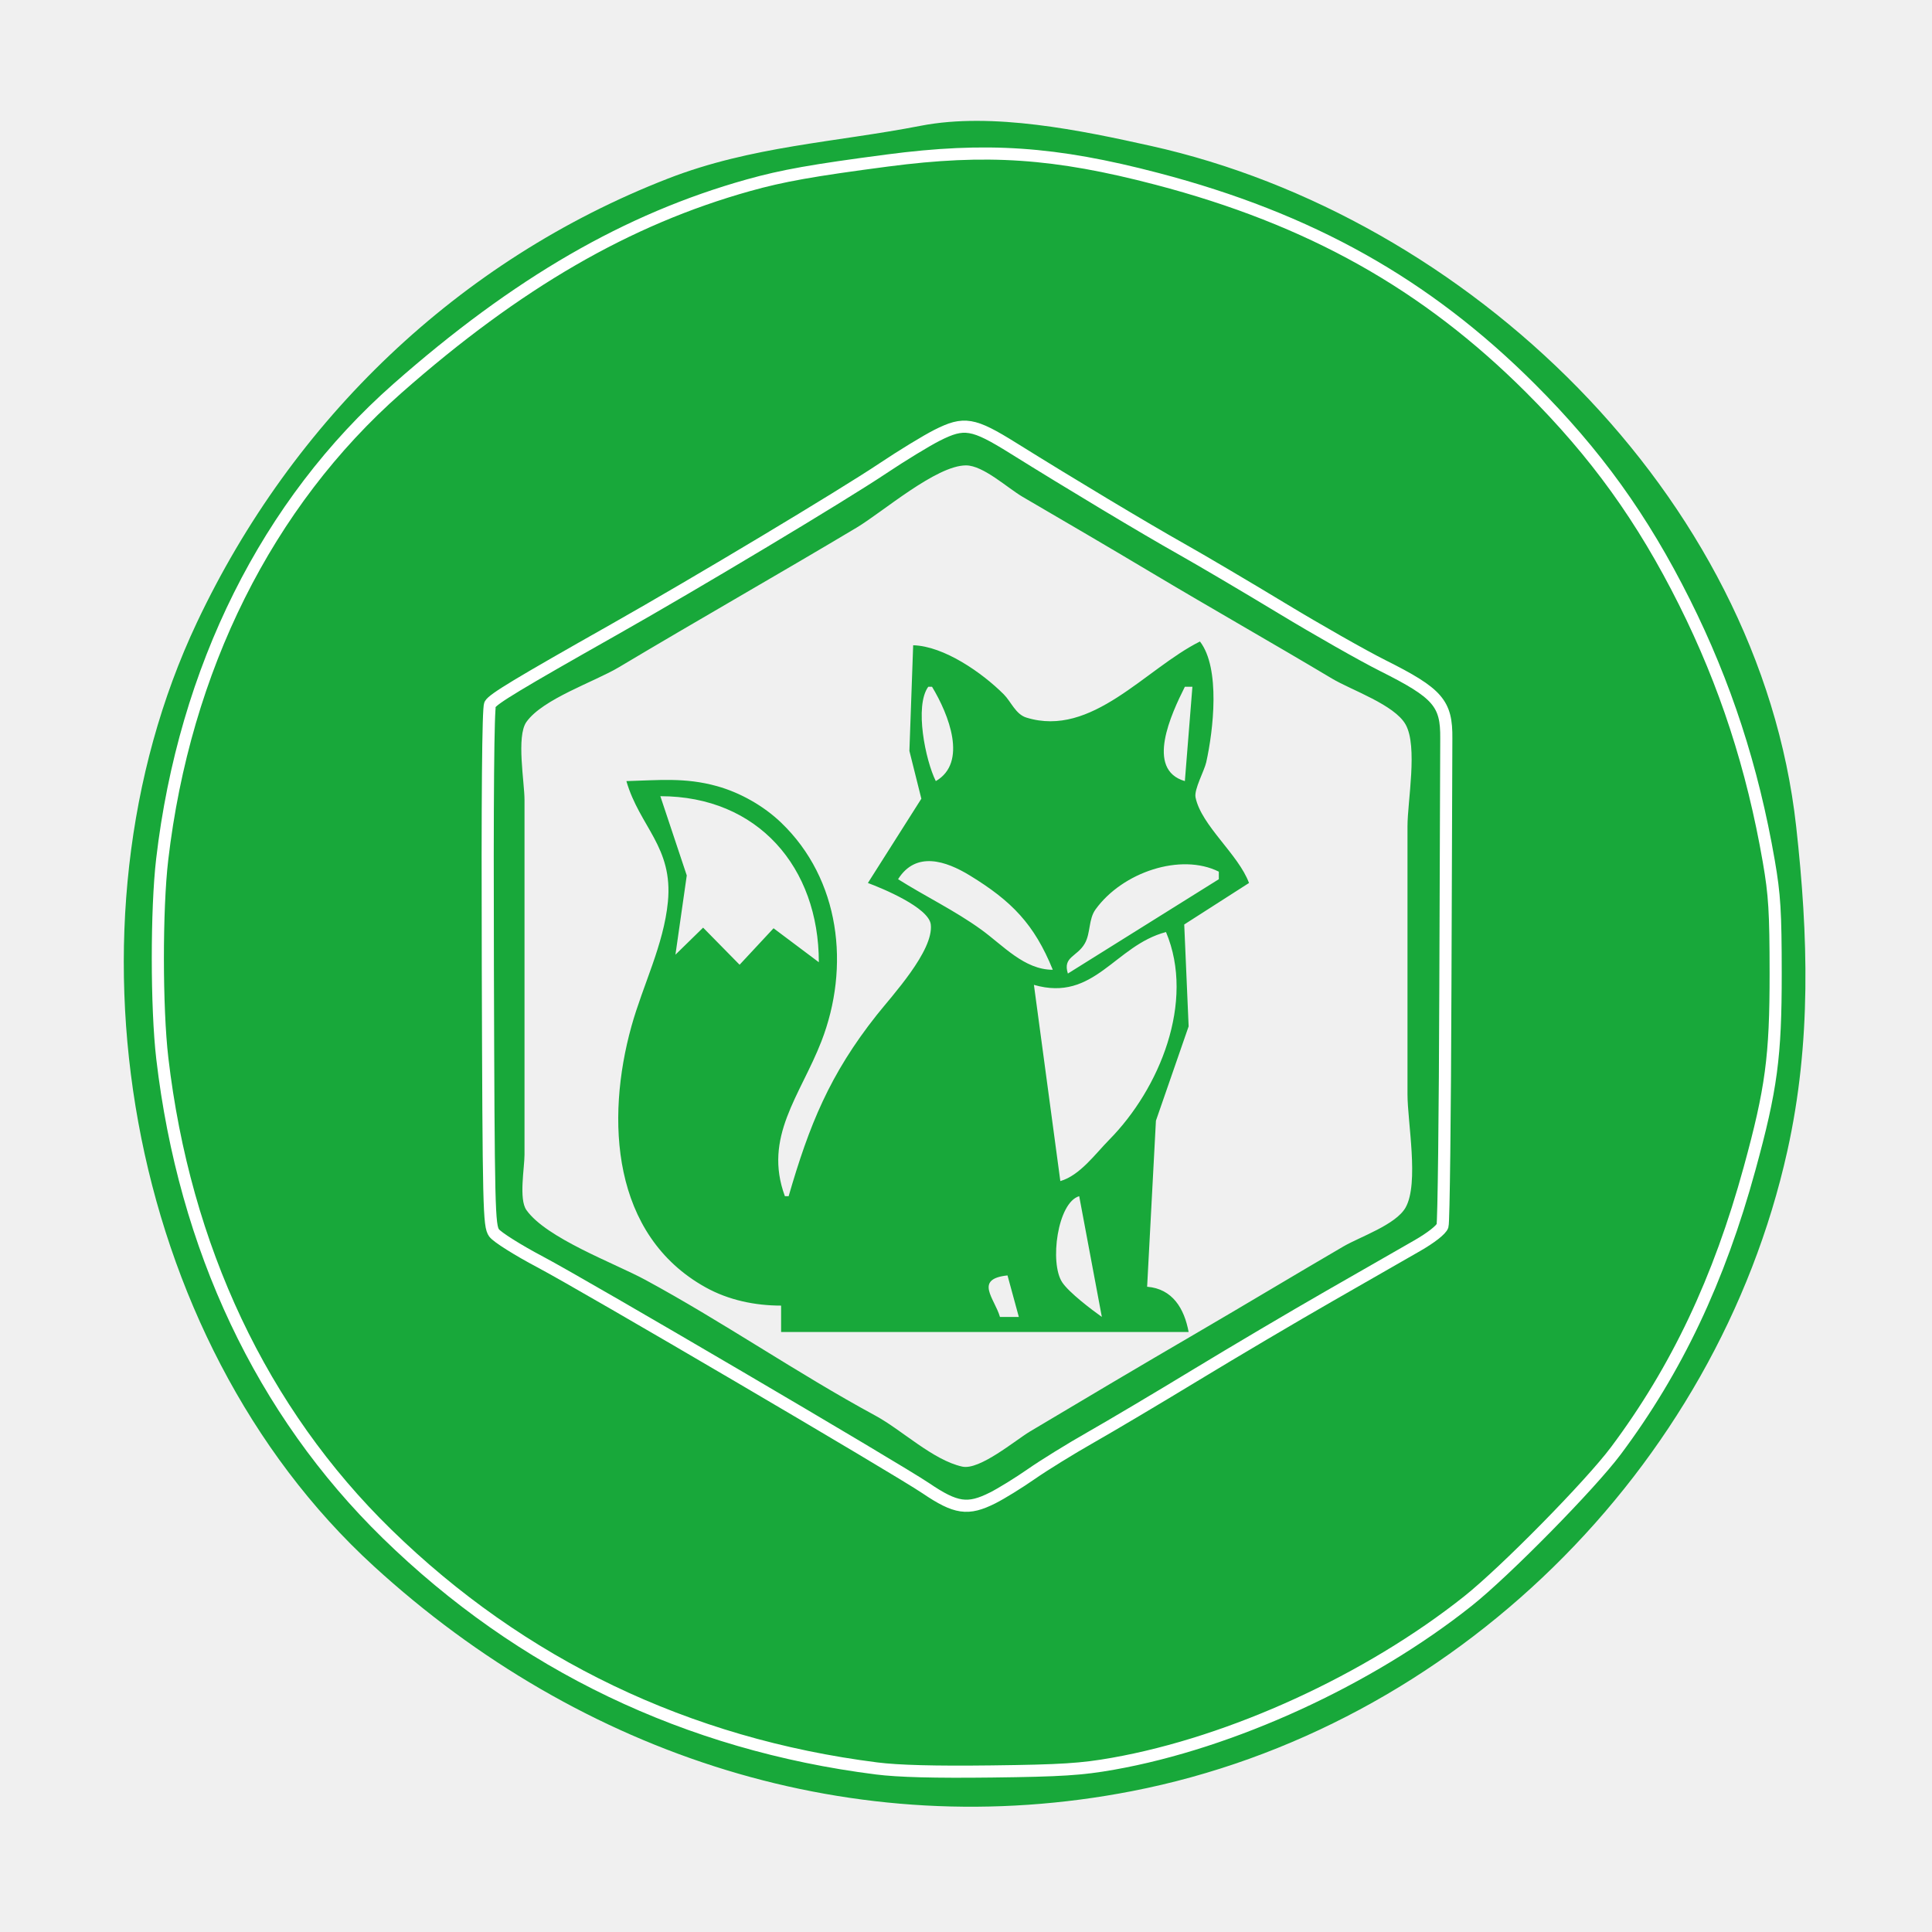
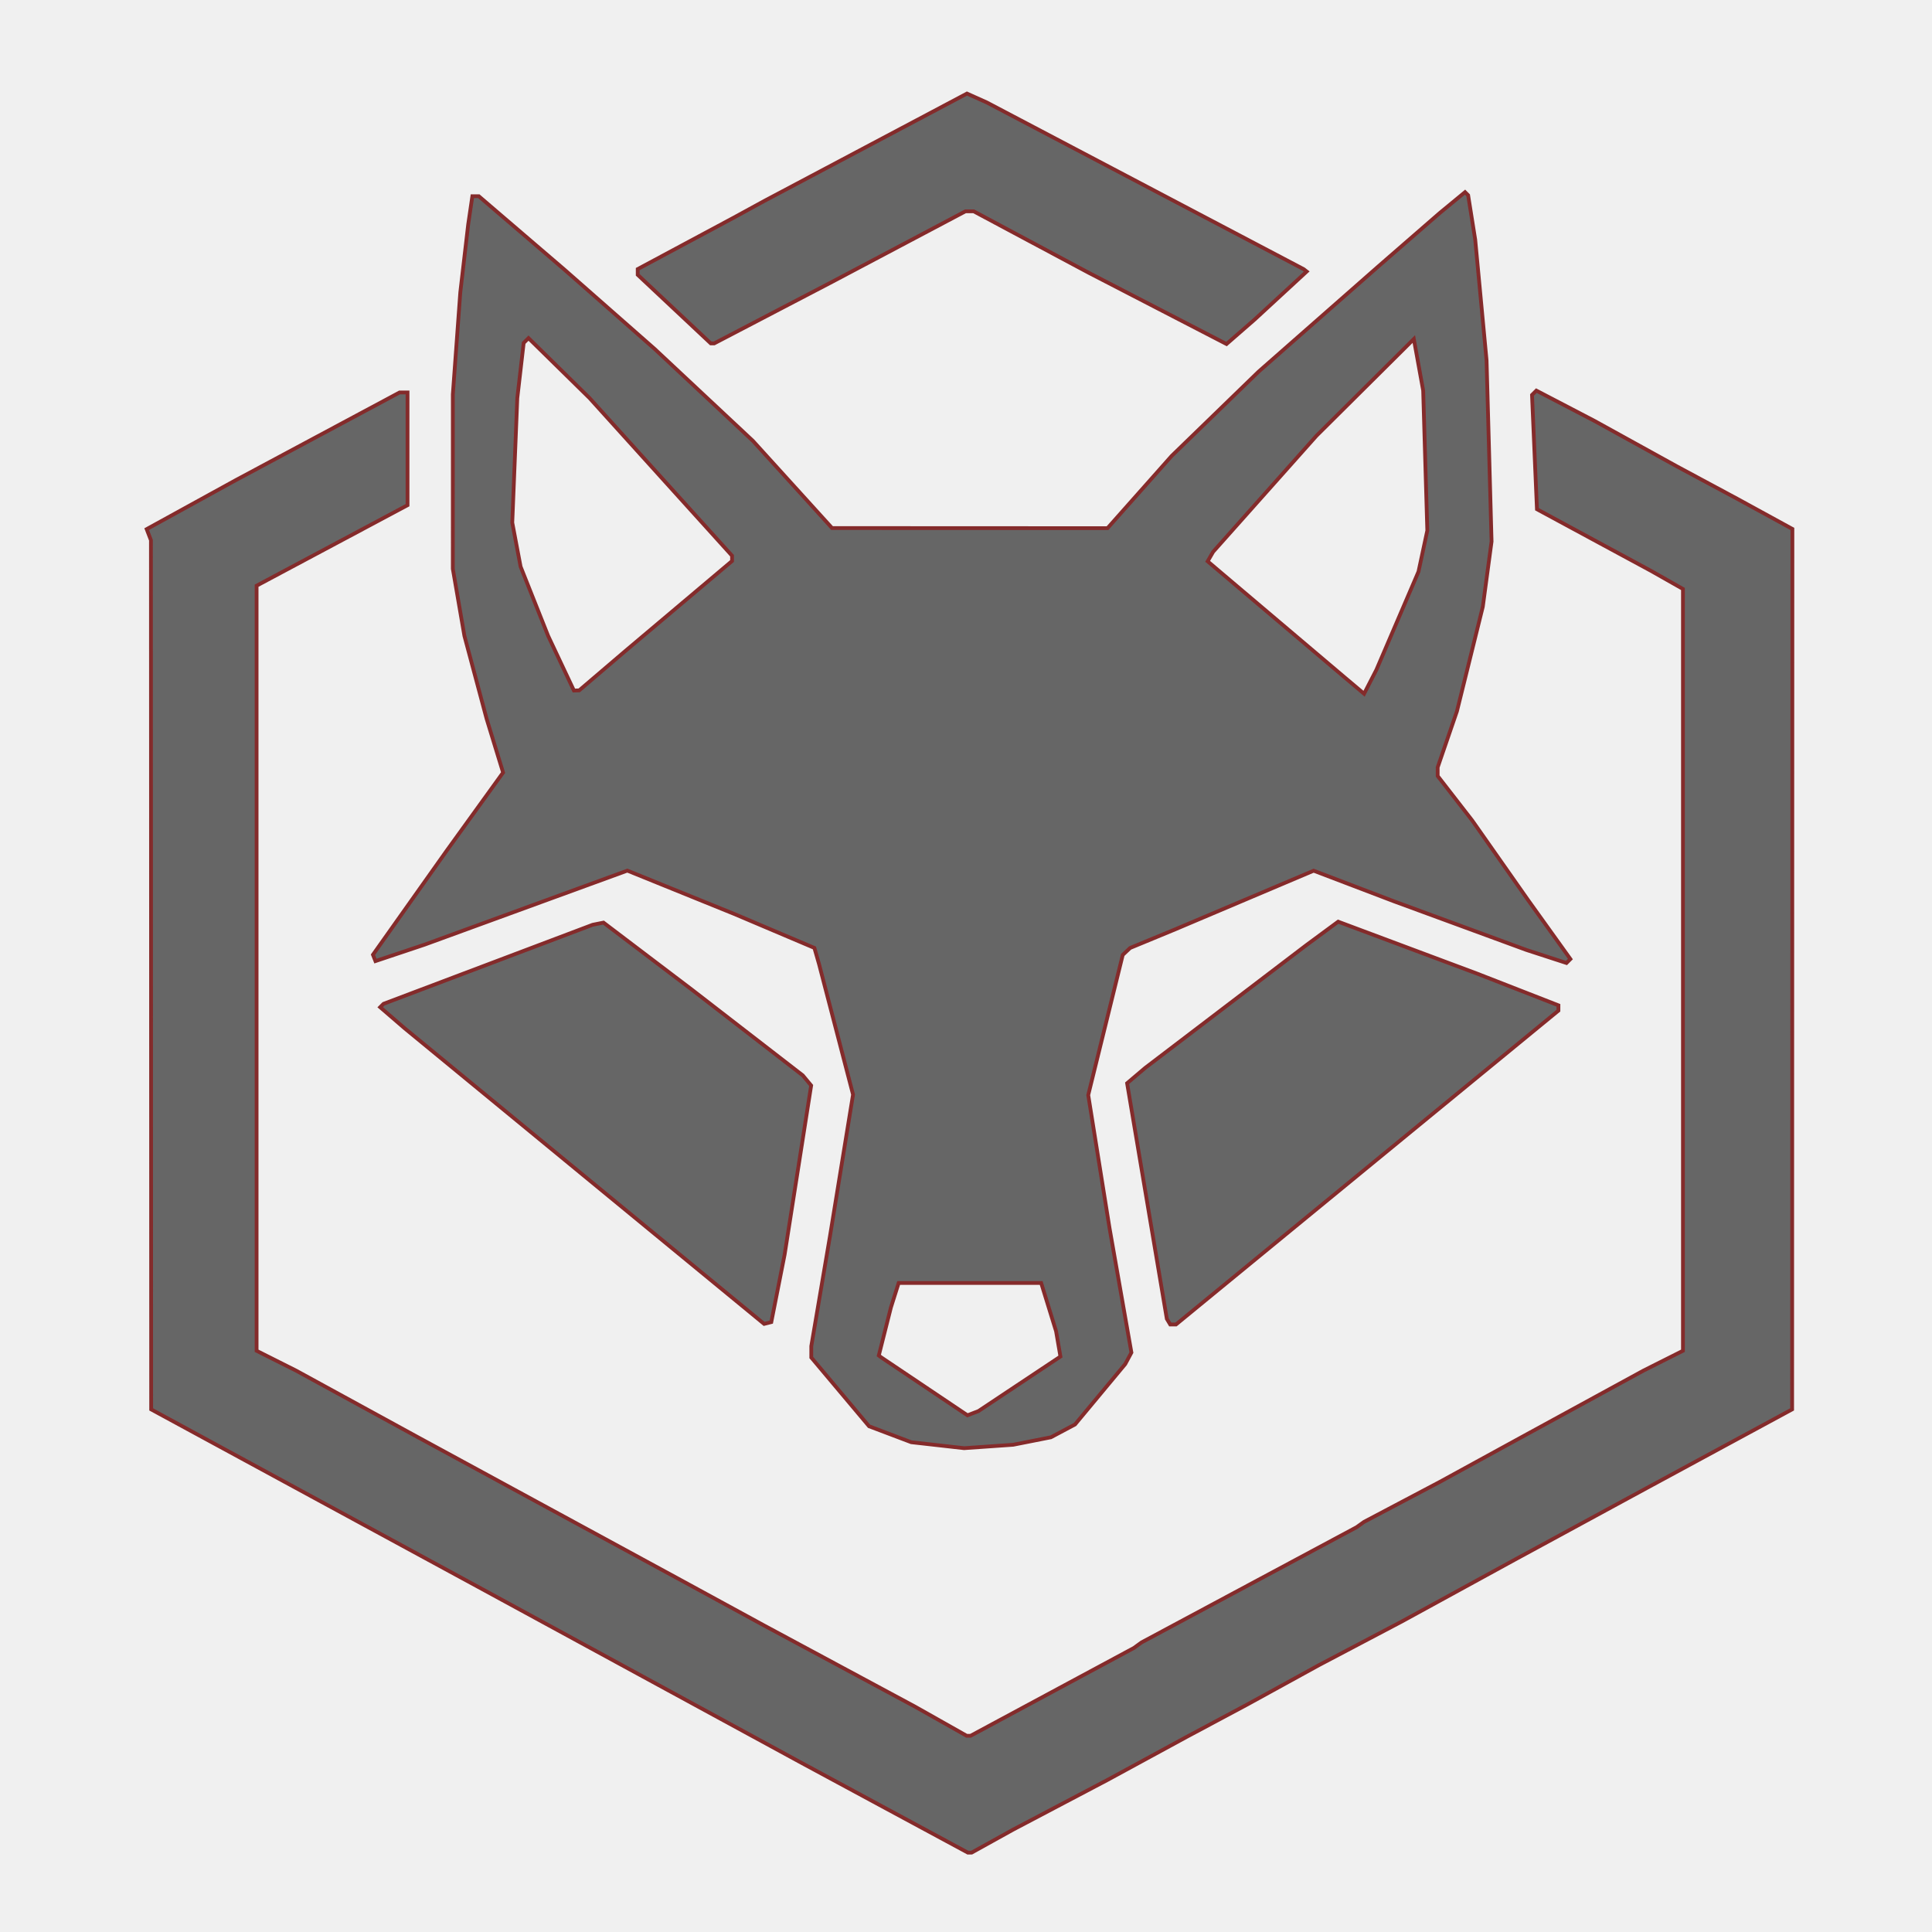
<svg xmlns="http://www.w3.org/2000/svg" version="1.1" id="svg1" width="512" height="512" viewBox="0 0 512 512">
  <defs id="defs1" />
  <g id="g1">
-     <path style="fill:#18a83a;stroke:none;fill-opacity:1" d="m 244,33.333 c -22.757,4.425 -44.794,5.364 -67,14 C 121.483,68.923 77.533,111.282 52.167,165 14.337,245.109 32.981,354.56 99,415 153.993,465.346 226.293,488.999 300,474.667 384.949,458.149 454.915,389.382 473.667,305 480.064,276.212 479.224,248.018 476,219 466.227,131.045 388.646,57.255 305,38.667 286.528,34.562 262.99,29.641 244,33.333 m -1,7.833 c 26.411,-4.035 57.116,2.872 82,11.167 C 409.166,80.389 462.607,156.668 471,243 c 3.342,34.38 -5.605,69.653 -18.667,101 -9.322,22.372 -24.108,43.775 -41.333,61 -14.774,14.774 -30.584,28.191 -49,38.167 -22.957,12.435 -48.667,22.907 -75,25.833 -68.576,7.62 -132.294,-12.582 -183,-60.167 -82.199,-77.141 -85.778,-228.959 0,-305.5 29.183,-26.04 60.666,-46.416 99,-56 13.281,-3.32 26.618,-4.122 40,-6.167 m 11,72.167 c -9.862,3.15 -20.017,12.093 -29,17.333 -21.636,12.621 -42.958,26.227 -65,38.167 -7.432,4.026 -14.739,8.497 -22,12.833 -2.262,1.351 -6.856,2.922 -7.833,5.5 C 127.167,195.076 130,209.48 130,218 v 74 24 c 0,2.473 -0.984,7.565 0.5,9.667 3.528,4.998 14.269,8.615 19.5,11.667 17.037,9.938 33.982,20.073 51,30 14.048,8.195 28.052,16.503 42,24.833 3.972,2.372 10.06,8.078 15,6.5 9.089,-2.903 17.606,-10.953 26,-15.5 23.099,-12.512 44.882,-27.478 68,-40 7.432,-4.026 14.739,-8.497 22,-12.833 2.262,-1.351 6.856,-2.922 7.833,-5.5 C 384.833,316.925 382,302.52 382,294 v -73 c 0,-8.296 3.537,-26.823 -0.5,-34 -2.94,-5.227 -14.358,-9.381 -19.5,-12.167 -17.34,-9.393 -33.678,-20.617 -51,-30 -14.319,-7.756 -27.846,-16.94 -42,-25 -3.998,-2.277 -10.082,-8.071 -15,-6.5 m 2,10 c 4.583,0 11.064,6.038 15,8.333 11.348,6.62 22.696,13.249 34,20 15.922,9.509 32.078,18.658 48,28.167 5.102,3.047 16.544,6.912 19.5,12.167 3.274,5.821 0.5,20.305 0.5,27 v 71 c 0,7.381 3.101,23.598 -0.5,30 -2.575,4.577 -12.079,7.754 -16.5,10.333 -13.039,7.606 -25.984,15.408 -39,23 -14.733,8.595 -29.351,17.251 -44,26 -3.93,2.347 -13.392,10.357 -18,9.333 -7.776,-1.728 -15.99,-9.703 -23,-13.5 -20.728,-11.228 -40.253,-24.762 -61,-36 -8.103,-4.389 -26.211,-11.008 -31.5,-18.5 C 137.456,317.771 139,309.487 139,306 v -39 -55 c 0,-4.692 -2.207,-16.832 0.5,-20.667 4.31,-6.106 18.055,-10.651 24.5,-14.5 20.902,-12.483 42.101,-24.518 63,-37 6.897,-4.119 21.092,-16.5 29,-16.5 M 318,170 c -14.518,7.259 -28.623,25.551 -46,20.167 -2.859,-0.886 -4.036,-4.203 -6,-6.167 -5.695,-5.695 -15.835,-12.785 -24,-13 l -1,28 3.167,12.667 L 230,234 c 3.793,1.398 16.146,6.511 16.667,11 0.808,6.97 -10.282,18.882 -14.333,24 C 219.862,284.753 214.462,298.132 209,317 h -1 c -5.78,-15.689 4.078,-26.63 9.667,-41 7.692,-19.78 4.992,-42.994 -10.667,-58 -4.623,-4.431 -10.831,-7.953 -17,-9.667 -8.482,-2.356 -15.489,-1.557 -24,-1.333 3.499,12.088 12.414,17.46 11,32 -1.11,11.414 -6.623,22.041 -9.667,33 -6.85,24.66 -5.256,55.321 19.667,69.167 6.089,3.383 13.094,4.833 20,4.833 v 7 h 108 c -1.141,-6.194 -4.254,-11.467 -11,-12 L 306.333,297 315,272 313.833,245 331,234 c -2.794,-7.583 -12.622,-15.201 -14.167,-22.667 -0.44,-2.126 2.325,-7.048 2.833,-9.333 1.874,-8.433 3.814,-24.908 -1.667,-32 m -72,12 h 1 c 4.45,7.352 9.484,20.088 1,25 -2.742,-5.484 -5.706,-19.904 -2,-25 m 70,0 -2,25 c -10.53,-3.048 -3.587,-17.827 0,-25 h 2 m -99,73 -12,-9 -9,9.667 -9.667,-9.833 L 179,253 l 3,-21 -7,-21 c 25.899,0 42,18.917 42,44 m 106,-24 v 2 l -40,25 c -1.422,-4.502 2.453,-4.378 4.5,-8 1.549,-2.741 0.939,-6.381 2.833,-9 7.154,-9.894 22.608,-15.029 32.667,-10 m -44,26 c -7.548,0 -13.135,-6.431 -19,-10.667 -6.961,-5.028 -14.815,-8.796 -22,-13.333 4.734,-7.532 12.684,-4.859 19,-1 11.12,6.796 17.11,12.937 22,25 m 30,-10 c 7.806,18.539 -1.772,41.586 -15,55 -3.769,3.822 -7.808,9.497 -13,11 l -7,-52 c 16.031,4.641 21.388,-10.418 35,-14 m -23,70 6,32 c -2.714,-1.926 -8.686,-6.445 -10.5,-9.167 C 278.096,334.727 280.244,318.666 286,317 m -19,21 3,11 h -5 c -1.415,-4.887 -6.963,-10.056 2,-11 z" id="path1" />
-     <path style="fill:#18a83a;stroke:#ffffff;stroke-width:3.215;paint-order:markers fill stroke;fill-opacity:1" d="M 232.249,468.648 C 182.13,462.29 138.036,441.151 102.538,406.466 69.394,374.08 48.884,330.666 43.012,280.468 41.45,267.118 41.435,240.991 42.982,227.77 48.889,177.268 70.807,133.368 105.294,102.964 c 31.711,-27.957 60.976,-44.899 93.063,-53.876 9.059,-2.534 17.01,-3.95 36.745,-6.542 26.353,-3.461 44.491,-2.23 71.535,4.858 40.533,10.622 71.289,27.86 98.917,55.441 17.363,17.334 29.713,34.484 40.833,56.703 10.835,21.652 18.069,43.876 22.367,68.722 1.531,8.852 1.809,13.397 1.816,29.739 0.01,22.017 -1.14,30.615 -6.911,51.66 -8.096,29.528 -19.339,53.264 -35.414,74.768 -6.805,9.103 -29.363,32.031 -39.222,39.865 -26.337,20.927 -62.532,37.518 -94.041,43.106 -8.38,1.486 -13.715,1.826 -32.151,2.049 -15.193,0.183 -24.755,-0.07 -30.583,-0.809 z m 30.811,-71.683 c 2.306,-1.158 6.925,-4.01 10.263,-6.337 3.339,-2.327 10.392,-6.684 15.673,-9.683 5.282,-2.998 17.841,-10.456 27.91,-16.572 10.069,-6.116 25.983,-15.519 35.366,-20.895 9.382,-5.376 19.847,-11.373 23.255,-13.328 3.71,-2.128 6.422,-4.252 6.758,-5.295 0.309,-0.958 0.65,-29.411 0.757,-63.23 0.107,-33.819 0.216,-63.478 0.243,-65.909 0.101,-9.338 -2.209,-11.993 -16.803,-19.308 -5.271,-2.642 -17.276,-9.459 -26.677,-15.148 -9.401,-5.689 -21.433,-12.787 -26.738,-15.772 -9.772,-5.499 -29.229,-17.17 -44.588,-26.745 -10.606,-6.612 -12.969,-7.011 -20.131,-3.395 -2.827,1.427 -9.314,5.385 -14.417,8.797 -10.841,7.247 -49.248,30.276 -71.168,42.672 -25.628,14.493 -32.034,18.359 -32.881,19.842 -0.534,0.936 -0.739,24.8 -0.599,69.743 0.2,64.233 0.299,68.44 1.655,70.33 0.793,1.105 6.289,4.569 12.213,7.696 11.637,6.145 94.617,54.832 102.186,59.957 7.999,5.415 11.16,5.876 17.723,2.58 z" id="path2" />
+     <path style="fill:#666666;stroke:#842b2b;stroke-opacity:1;fill-opacity:1" d="M 234.5,479.103 212.5,467.23 170.485,444.365 128.471,421.5 84.266,397.5 40.061,373.5 40.031,258.332 40,143.164 39.436,141.694 38.872,140.225 50.686,133.73 62.5,127.235 84.201,115.617 105.902,104 l 1.049,0 1.049,0 v 14.941 14.941 L 88,144.549 68,155.217 v 101.375 101.375 l 5.25,2.639 5.25,2.639 16,8.747 16,8.747 34.5,18.75 34.5,18.75 11.5,6.267 11.5,6.267 20,10.753 20,10.753 6.84,3.861 6.84,3.861 h 0.518 0.518 l 21.642,-11.64 21.642,-11.64 1,-0.726 1,-0.726 L 331,420 l 28.5,-15.269 1,-0.713 1,-0.713 10,-5.278 10,-5.278 10.5,-5.746 10.5,-5.746 16.5,-9.007 16.5,-9.007 5.25,-2.639 5.25,-2.639 v -100.941 -100.941 l -4.25,-2.409 -4.25,-2.409 -15.095,-8.158 -15.095,-8.158 -0.655,-15.142 -0.655,-15.142 0.576,-0.576 0.576,-0.576 7.66,3.992 7.66,3.992 11.015,6.078 11.015,6.078 8,4.296 8,4.296 7.25,3.966 7.25,3.966 -0.035,116.66 -0.035,116.66 -19.215,10.398 -19.215,10.398 -17.5,9.502 -17.5,9.502 -15,8.205 -15,8.205 -11,5.793 -11,5.793 -9.5,5.218 -9.5,5.218 -8,4.274 -8,4.274 -10.5,5.71 -10.5,5.71 -12.5,6.582 -12.5,6.582 -5.5,3.049 -5.5,3.049 -0.5,0.006 -0.5,0.006 z m 14,-96.11 -7,-0.787 -5.593,-2.116 -5.593,-2.116 -7.657,-9.109 L 215,359.755 v -1.503 -1.503 l 2.485,-14.624 2.485,-14.624 3.048,-18.715 3.048,-18.715 -4.505,-17.285 -4.505,-17.285 -0.617,-2.145 -0.617,-2.145 -10.661,-4.52 -10.661,-4.52 -14.124,-5.724 -14.124,-5.724 -26.876,9.812 -26.876,9.812 -6.5,2.177 -6.5,2.177 -0.332,-0.845 -0.332,-0.845 9.75,-13.754 9.75,-13.754 7.494,-10.384 7.494,-10.384 -2.181,-7.116 -2.181,-7.116 -2.946,-11 -2.946,-11 -1.534,-8.881 -1.534,-8.881 0.002,-23.119 0.002,-23.119 0.988,-13.5 0.988,-13.5 1.046,-9 1.046,-9 0.552,-3.75 0.552,-3.75 0.858,0 0.858,0 11.375,9.75 11.375,9.75 11.929,10.489 11.929,10.489 13,12.164 13,12.164 10.5,11.565 10.5,11.565 36.5,0.016 36.5,0.016 8.5,-9.573 8.5,-9.573 11.512,-11.162 11.512,-11.162 15.929,-14 15.929,-14 8.059,-7.008 8.059,-7.008 3.376,-2.783 3.376,-2.783 0.409,0.409 0.409,0.409 0.937,5.882 0.937,5.882 1.504,16 1.504,16 0.663,24 0.663,24 -1.162,8.65 -1.162,8.65 -3.425,13.85 L 386.102,188.5 383.551,195.925 381,203.35 v 1.15 1.15 l 4.574,5.89 4.574,5.89 7.394,10.535 7.394,10.535 5.618,7.831 5.618,7.831 -0.521,0.521 -0.521,0.521 -5.315,-1.73 -5.315,-1.73 -17.5,-6.427 -17.5,-6.427 -10.685,-4.072 -10.685,-4.072 -18.315,7.758 -18.315,7.758 -6,2.478 -6,2.478 -0.978,0.92 -0.978,0.92 -4.576,18.574 -4.576,18.574 2.826,17.648 2.826,17.648 2.896,16.47 2.896,16.47 -0.822,1.53 -0.822,1.53 -6.653,8 -6.653,8 -3.193,1.697 -3.193,1.697 -5,0.99 -5,0.99 -6.5,0.453 -6.5,0.453 z m 21.669,-16.272 10.857,-7.221 -0.578,-3.355 -0.578,-3.355 -1.975,-6.395 L 275.92,340 H 257.037 238.155 l -1.028,3.25 -1.028,3.25 -1.605,6.361 -1.605,6.361 0.306,0.237 0.306,0.237 11.444,7.685 11.444,7.685 1.462,-0.561 1.462,-0.561 z m 100.17,-202.227 5.577,-13.005 1.168,-5.447 1.168,-5.447 -0.549,-18.548 L 377.156,103.5 375.917,96.674 374.679,89.849 361.774,102.674 348.869,115.5 335.185,130.865 321.5,146.23 l -0.732,1.263 -0.732,1.263 18.149,15.372 18.149,15.372 2.582,2.175 2.582,2.175 1.631,-3.175 1.631,-3.175 z M 159.623,177.727 165.746,172.5 179.873,160.588 194,148.675 v -0.701 l 0,-0.701 -18.88,-20.887 -18.88,-20.887 -8.09,-7.947 -8.09,-7.947 -0.64,0.64 -0.64,0.64 -0.845,7.307 -0.845,7.307 -0.667,16.5 -0.667,16.5 1.102,5.827 1.102,5.827 3.648,9.174 3.648,9.173 3.417,7.25 3.417,7.25 0.704,-0.023 0.704,-0.023 z m -4.76,133.947 -47.637,-39.174 -3.238,-2.791 -3.238,-2.791 0.449,-0.449 0.449,-0.449 27.705,-10.472 27.705,-10.472 1.437,-0.287 1.437,-0.287 11.784,8.937 11.784,8.937 14.626,11.311 14.626,11.311 1.107,1.333 1.107,1.333 -3.518,22.419 -3.518,22.419 -1.764,8.933 -1.764,8.933 -0.95,0.24 -0.95,0.24 z M 309.669,350.25 l -0.449,-0.75 -5.263,-31.216 -5.263,-31.216 2.403,-2.038 2.403,-2.038 21.327,-16.246 21.327,-16.246 4.236,-3.124 4.236,-3.124 18.437,6.892 18.437,6.892 10.75,4.195 10.75,4.195 v 0.699 0.699 L 392.25,284.852 371.5,301.881 341.575,326.441 311.65,351 h -0.766 -0.766 z M 178.681,81.914 169,72.829 v -0.758 -0.758 l 12.75,-6.832 12.75,-6.832 4,-2.186 4,-2.186 26.876,-14.242 26.876,-14.242 2.624,1.176 2.624,1.176 42,22.096 42,22.096 0.395,0.309 0.395,0.309 -6.895,6.358 -6.895,6.358 -3.73,3.25 -3.73,3.25 L 306.77,81.724 288.5,72.277 273.268,64.139 258.037,56 l -1.09,0 h -1.09 L 238.178,65.353 220.5,74.706 204.889,82.853 189.278,91 h -0.458 -0.459 z" id="path265492" />
  </g>
</svg>
